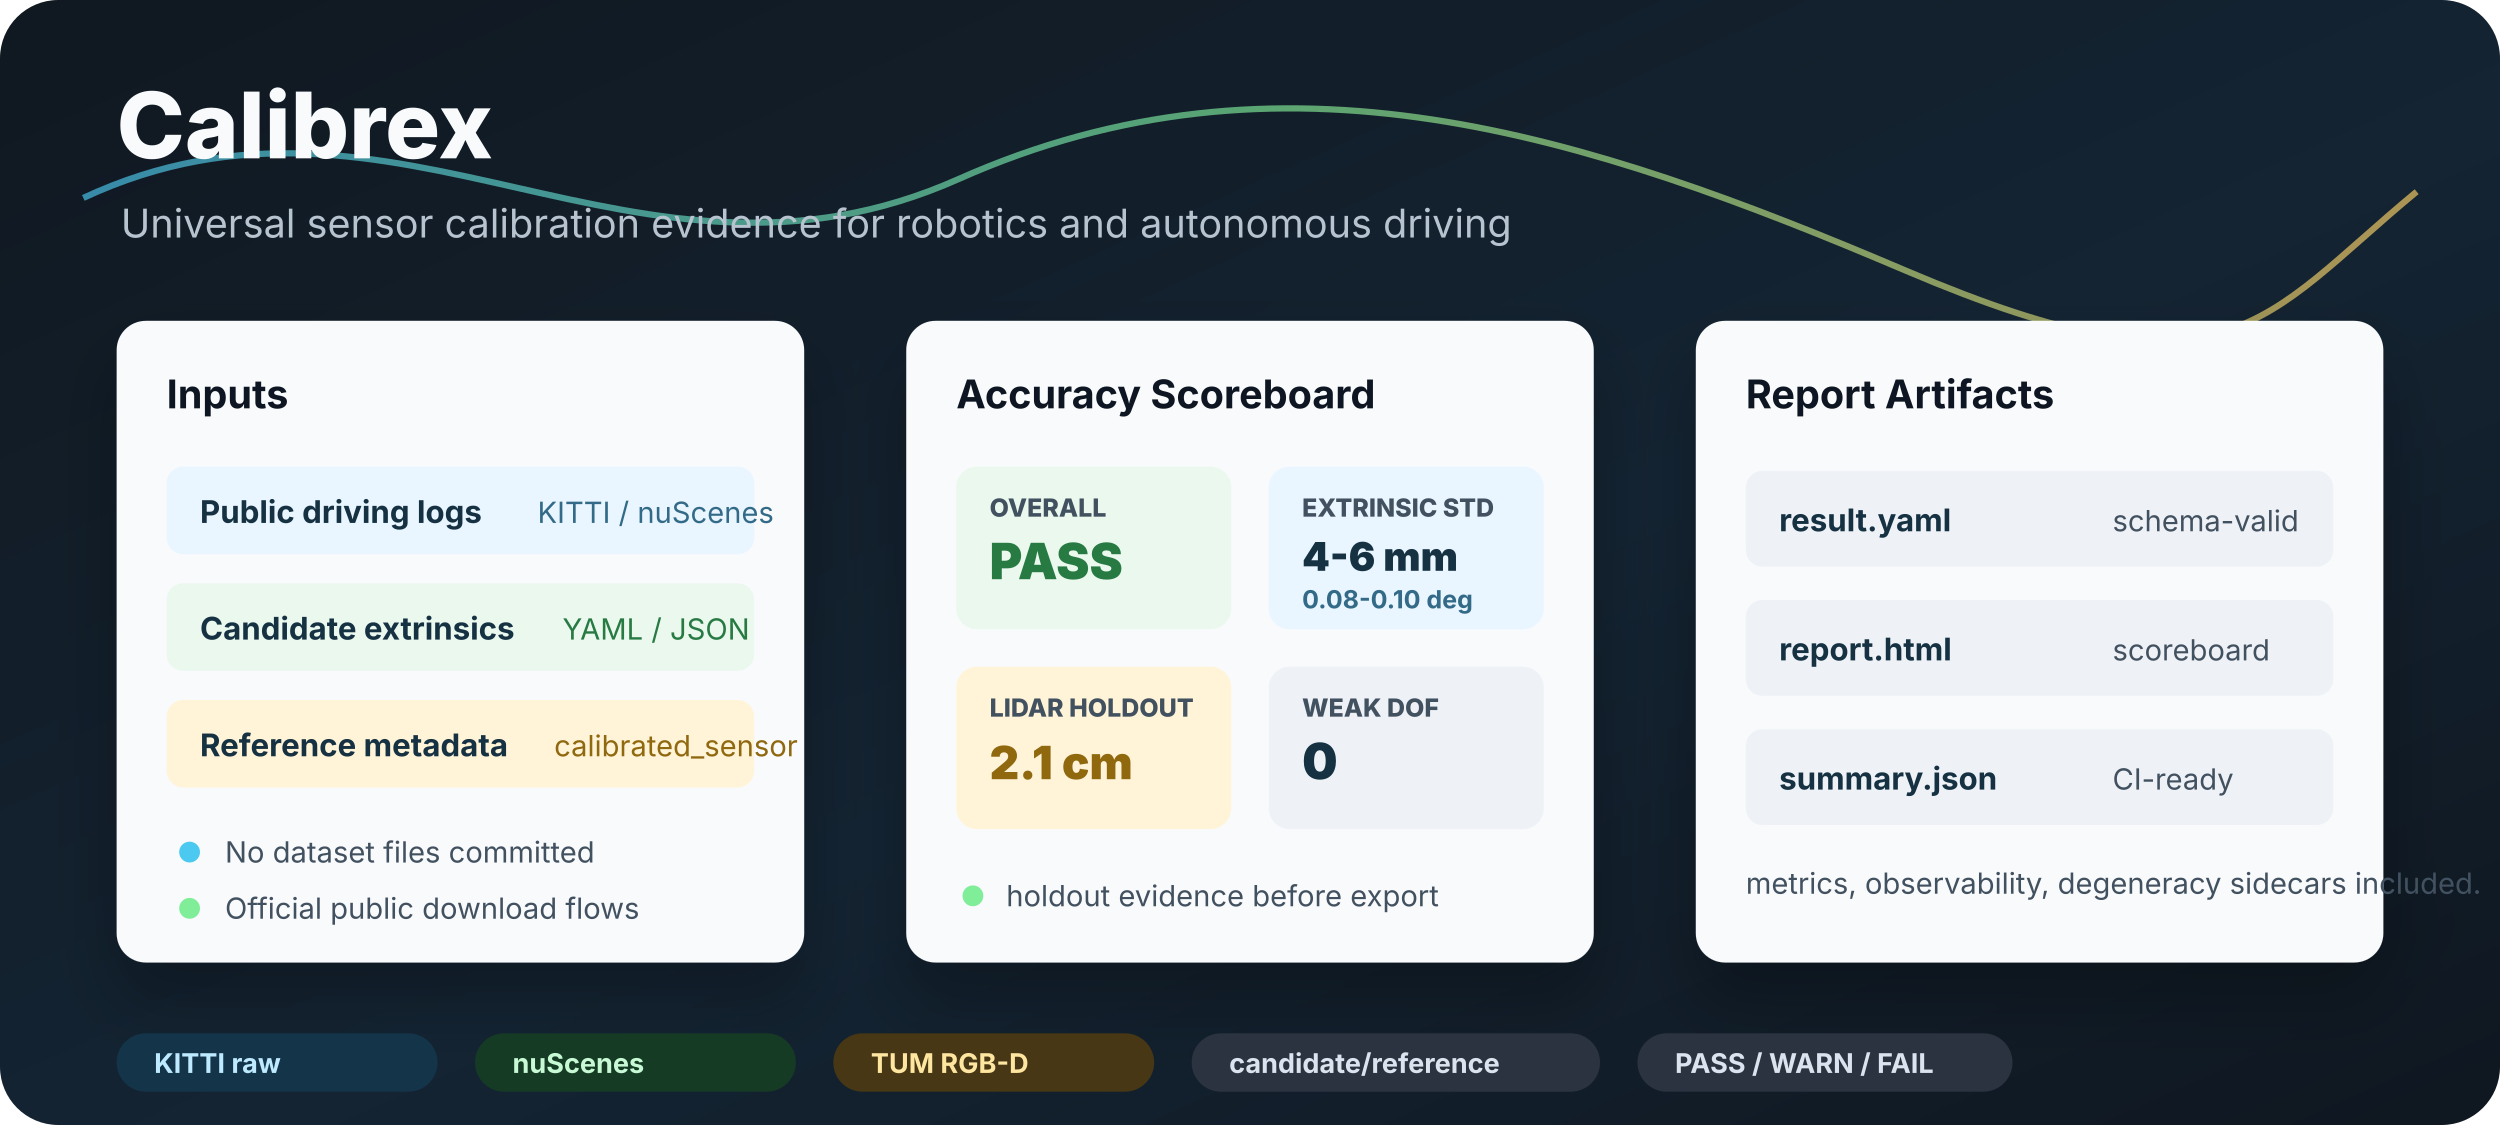
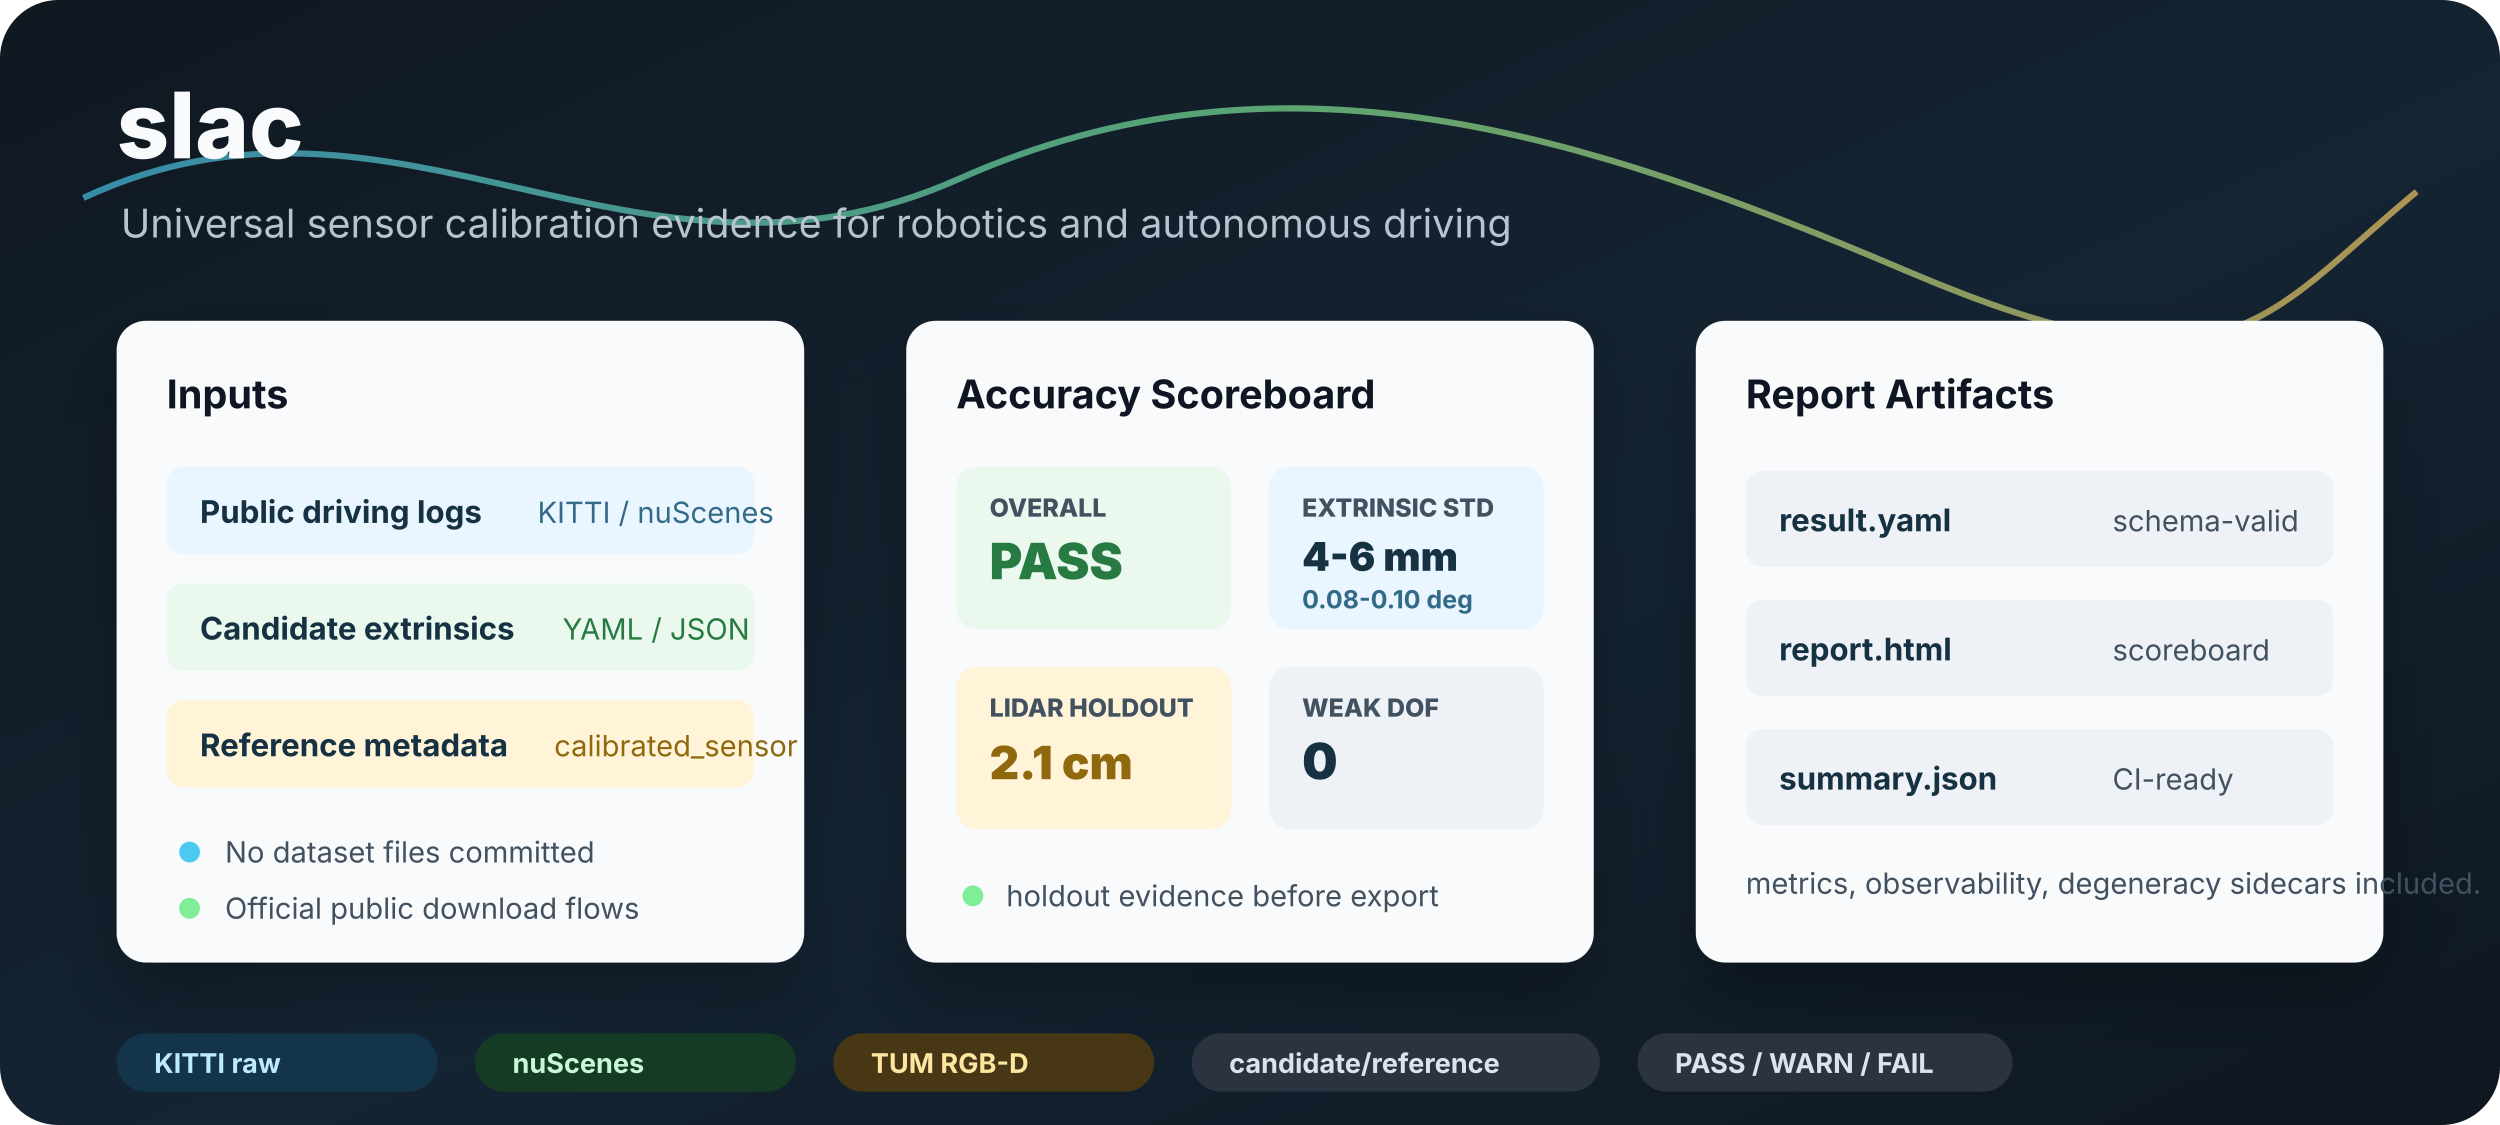
- <svg xmlns="http://www.w3.org/2000/svg" width="1200" height="540" viewBox="0 0 1200 540" role="img" aria-label="Calibrex public dataset calibration report overview">
+ <svg xmlns="http://www.w3.org/2000/svg" width="1200" height="540" viewBox="0 0 1200 540" role="img" aria-label="slac public dataset calibration report overview">
  <defs>
    <linearGradient id="bg" x1="0" y1="0" x2="1" y2="1">
      <stop offset="0" stop-color="#101820" />
      <stop offset="0.55" stop-color="#142433" />
      <stop offset="1" stop-color="#0f1720" />
    </linearGradient>
    <linearGradient id="line" x1="0" y1="0" x2="1" y2="0">
      <stop offset="0" stop-color="#4cc9f0" />
      <stop offset="0.5" stop-color="#80ed99" />
      <stop offset="1" stop-color="#ffd166" />
    </linearGradient>
    <filter id="shadow" x="-20%" y="-20%" width="140%" height="140%">
      <feDropShadow dx="0" dy="18" stdDeviation="16" flood-color="#000000" flood-opacity="0.28" />
    </filter>
  </defs>
  <rect width="1200" height="540" rx="28" fill="url(#bg)" />
  <path d="M40 95 C190 25, 305 155, 460 86 S760 64, 915 130 S1085 154, 1160 92" fill="none" stroke="url(#line)" stroke-width="3" opacity="0.65" />
  <g font-family="Inter, ui-sans-serif, system-ui, -apple-system, BlinkMacSystemFont, 'Segoe UI', sans-serif">
-     <text x="56" y="76" fill="#f8fafc" font-size="44" font-weight="800">Calibrex</text>
+     <text x="56" y="76" fill="#f8fafc" font-size="44" font-weight="800">slac</text>
    <text x="58" y="114" fill="#b7c4d0" font-size="19">Universal sensor calibration evidence for robotics and autonomous driving</text>
    <g transform="translate(56,154)" filter="url(#shadow)">
      <rect width="330" height="308" rx="14" fill="#f8fafc" />
      <text x="24" y="42" fill="#0f1720" font-size="19" font-weight="750">Inputs</text>
      <g transform="translate(24,70)">
        <rect width="282" height="42" rx="8" fill="#e9f5ff" />
        <text x="16" y="27" fill="#153243" font-size="15" font-weight="650">Public driving logs</text>
        <text x="178" y="27" fill="#336b87" font-size="14">KITTI / nuScenes</text>
      </g>
      <g transform="translate(24,126)">
        <rect width="282" height="42" rx="8" fill="#eaf8ee" />
        <text x="16" y="27" fill="#153243" font-size="15" font-weight="650">Candidate extrinsics</text>
        <text x="190" y="27" fill="#287a43" font-size="14">YAML / JSON</text>
      </g>
      <g transform="translate(24,182)">
        <rect width="282" height="42" rx="8" fill="#fff4d8" />
        <text x="16" y="27" fill="#153243" font-size="15" font-weight="650">Reference metadata</text>
        <text x="186" y="27" fill="#906811" font-size="14">calibrated_sensor</text>
      </g>
      <g transform="translate(24,246)">
        <circle cx="11" cy="9" r="5" fill="#4cc9f0" />
        <text x="28" y="14" fill="#435160" font-size="14">No dataset files committed</text>
        <circle cx="11" cy="36" r="5" fill="#80ed99" />
        <text x="28" y="41" fill="#435160" font-size="14">Official public download flows</text>
      </g>
    </g>
    <g transform="translate(435,154)" filter="url(#shadow)">
      <rect width="330" height="308" rx="14" fill="#f8fafc" />
      <text x="24" y="42" fill="#0f1720" font-size="19" font-weight="750">Accuracy Scoreboard</text>
      <g transform="translate(24,70)">
        <rect width="132" height="78" rx="10" fill="#eaf8ee" />
        <text x="16" y="24" fill="#435160" font-size="12" font-weight="800">OVERALL</text>
        <text x="16" y="54" fill="#287a43" font-size="24" font-weight="850">PASS</text>
      </g>
      <g transform="translate(174,70)">
        <rect width="132" height="78" rx="10" fill="#e9f5ff" />
        <text x="16" y="24" fill="#435160" font-size="12" font-weight="800">EXTRINSIC STD</text>
        <text x="16" y="50" fill="#153243" font-size="19" font-weight="850">4-6 mm</text>
        <text x="16" y="68" fill="#336b87" font-size="12" font-weight="700">0.08-0.10 deg</text>
      </g>
      <g transform="translate(24,166)">
        <rect width="132" height="78" rx="10" fill="#fff4d8" />
        <text x="16" y="24" fill="#435160" font-size="12" font-weight="800">LIDAR HOLDOUT</text>
        <text x="16" y="54" fill="#906811" font-size="22" font-weight="850">2.1 cm</text>
      </g>
      <g transform="translate(174,166)">
        <rect width="132" height="78" rx="10" fill="#eef2f7" />
        <text x="16" y="24" fill="#435160" font-size="12" font-weight="800">WEAK DOF</text>
        <text x="16" y="54" fill="#153243" font-size="24" font-weight="850">0</text>
      </g>
      <g transform="translate(24,268)">
        <circle cx="8" cy="8" r="5" fill="#80ed99" />
        <text x="24" y="13" fill="#435160" font-size="14">holdout evidence before export</text>
      </g>
    </g>
    <g transform="translate(814,154)" filter="url(#shadow)">
      <rect width="330" height="308" rx="14" fill="#f8fafc" />
      <text x="24" y="42" fill="#0f1720" font-size="19" font-weight="750">Report Artifacts</text>
      <g transform="translate(24,72)">
        <rect width="282" height="46" rx="8" fill="#eef2f7" />
        <text x="16" y="29" fill="#153243" font-size="15" font-weight="650">result.yaml</text>
        <text x="176" y="29" fill="#435160" font-size="14">schema-valid</text>
      </g>
      <g transform="translate(24,134)">
        <rect width="282" height="46" rx="8" fill="#eef2f7" />
        <text x="16" y="29" fill="#153243" font-size="15" font-weight="650">report.html</text>
        <text x="176" y="29" fill="#435160" font-size="14">scoreboard</text>
      </g>
      <g transform="translate(24,196)">
        <rect width="282" height="46" rx="8" fill="#eef2f7" />
        <text x="16" y="29" fill="#153243" font-size="15" font-weight="650">summary.json</text>
        <text x="176" y="29" fill="#435160" font-size="14">CI-ready</text>
      </g>
      <g transform="translate(24,260)">
        <text x="0" y="15" fill="#435160" font-size="14">metrics, observability, degeneracy sidecars included.</text>
      </g>
    </g>
    <g transform="translate(56,496)">
      <rect width="154" height="28" rx="14" fill="#14344a" />
      <text x="18" y="19" fill="#bdeaff" font-size="13" font-weight="750">KITTI raw</text>
      <rect x="172" width="154" height="28" rx="14" fill="#153b25" />
      <text x="190" y="19" fill="#c7f9d4" font-size="13" font-weight="750">nuScenes</text>
      <rect x="344" width="154" height="28" rx="14" fill="#473714" />
      <text x="362" y="19" fill="#ffe6a0" font-size="13" font-weight="750">TUM RGB-D</text>
      <rect x="516" width="196" height="28" rx="14" fill="#2c3340" />
      <text x="534" y="19" fill="#dbe4ee" font-size="13" font-weight="750">candidate/reference</text>
      <rect x="730" width="180" height="28" rx="14" fill="#2c3340" />
      <text x="748" y="19" fill="#dbe4ee" font-size="13" font-weight="750">PASS / WARN / FAIL</text>
    </g>
  </g>
</svg>
